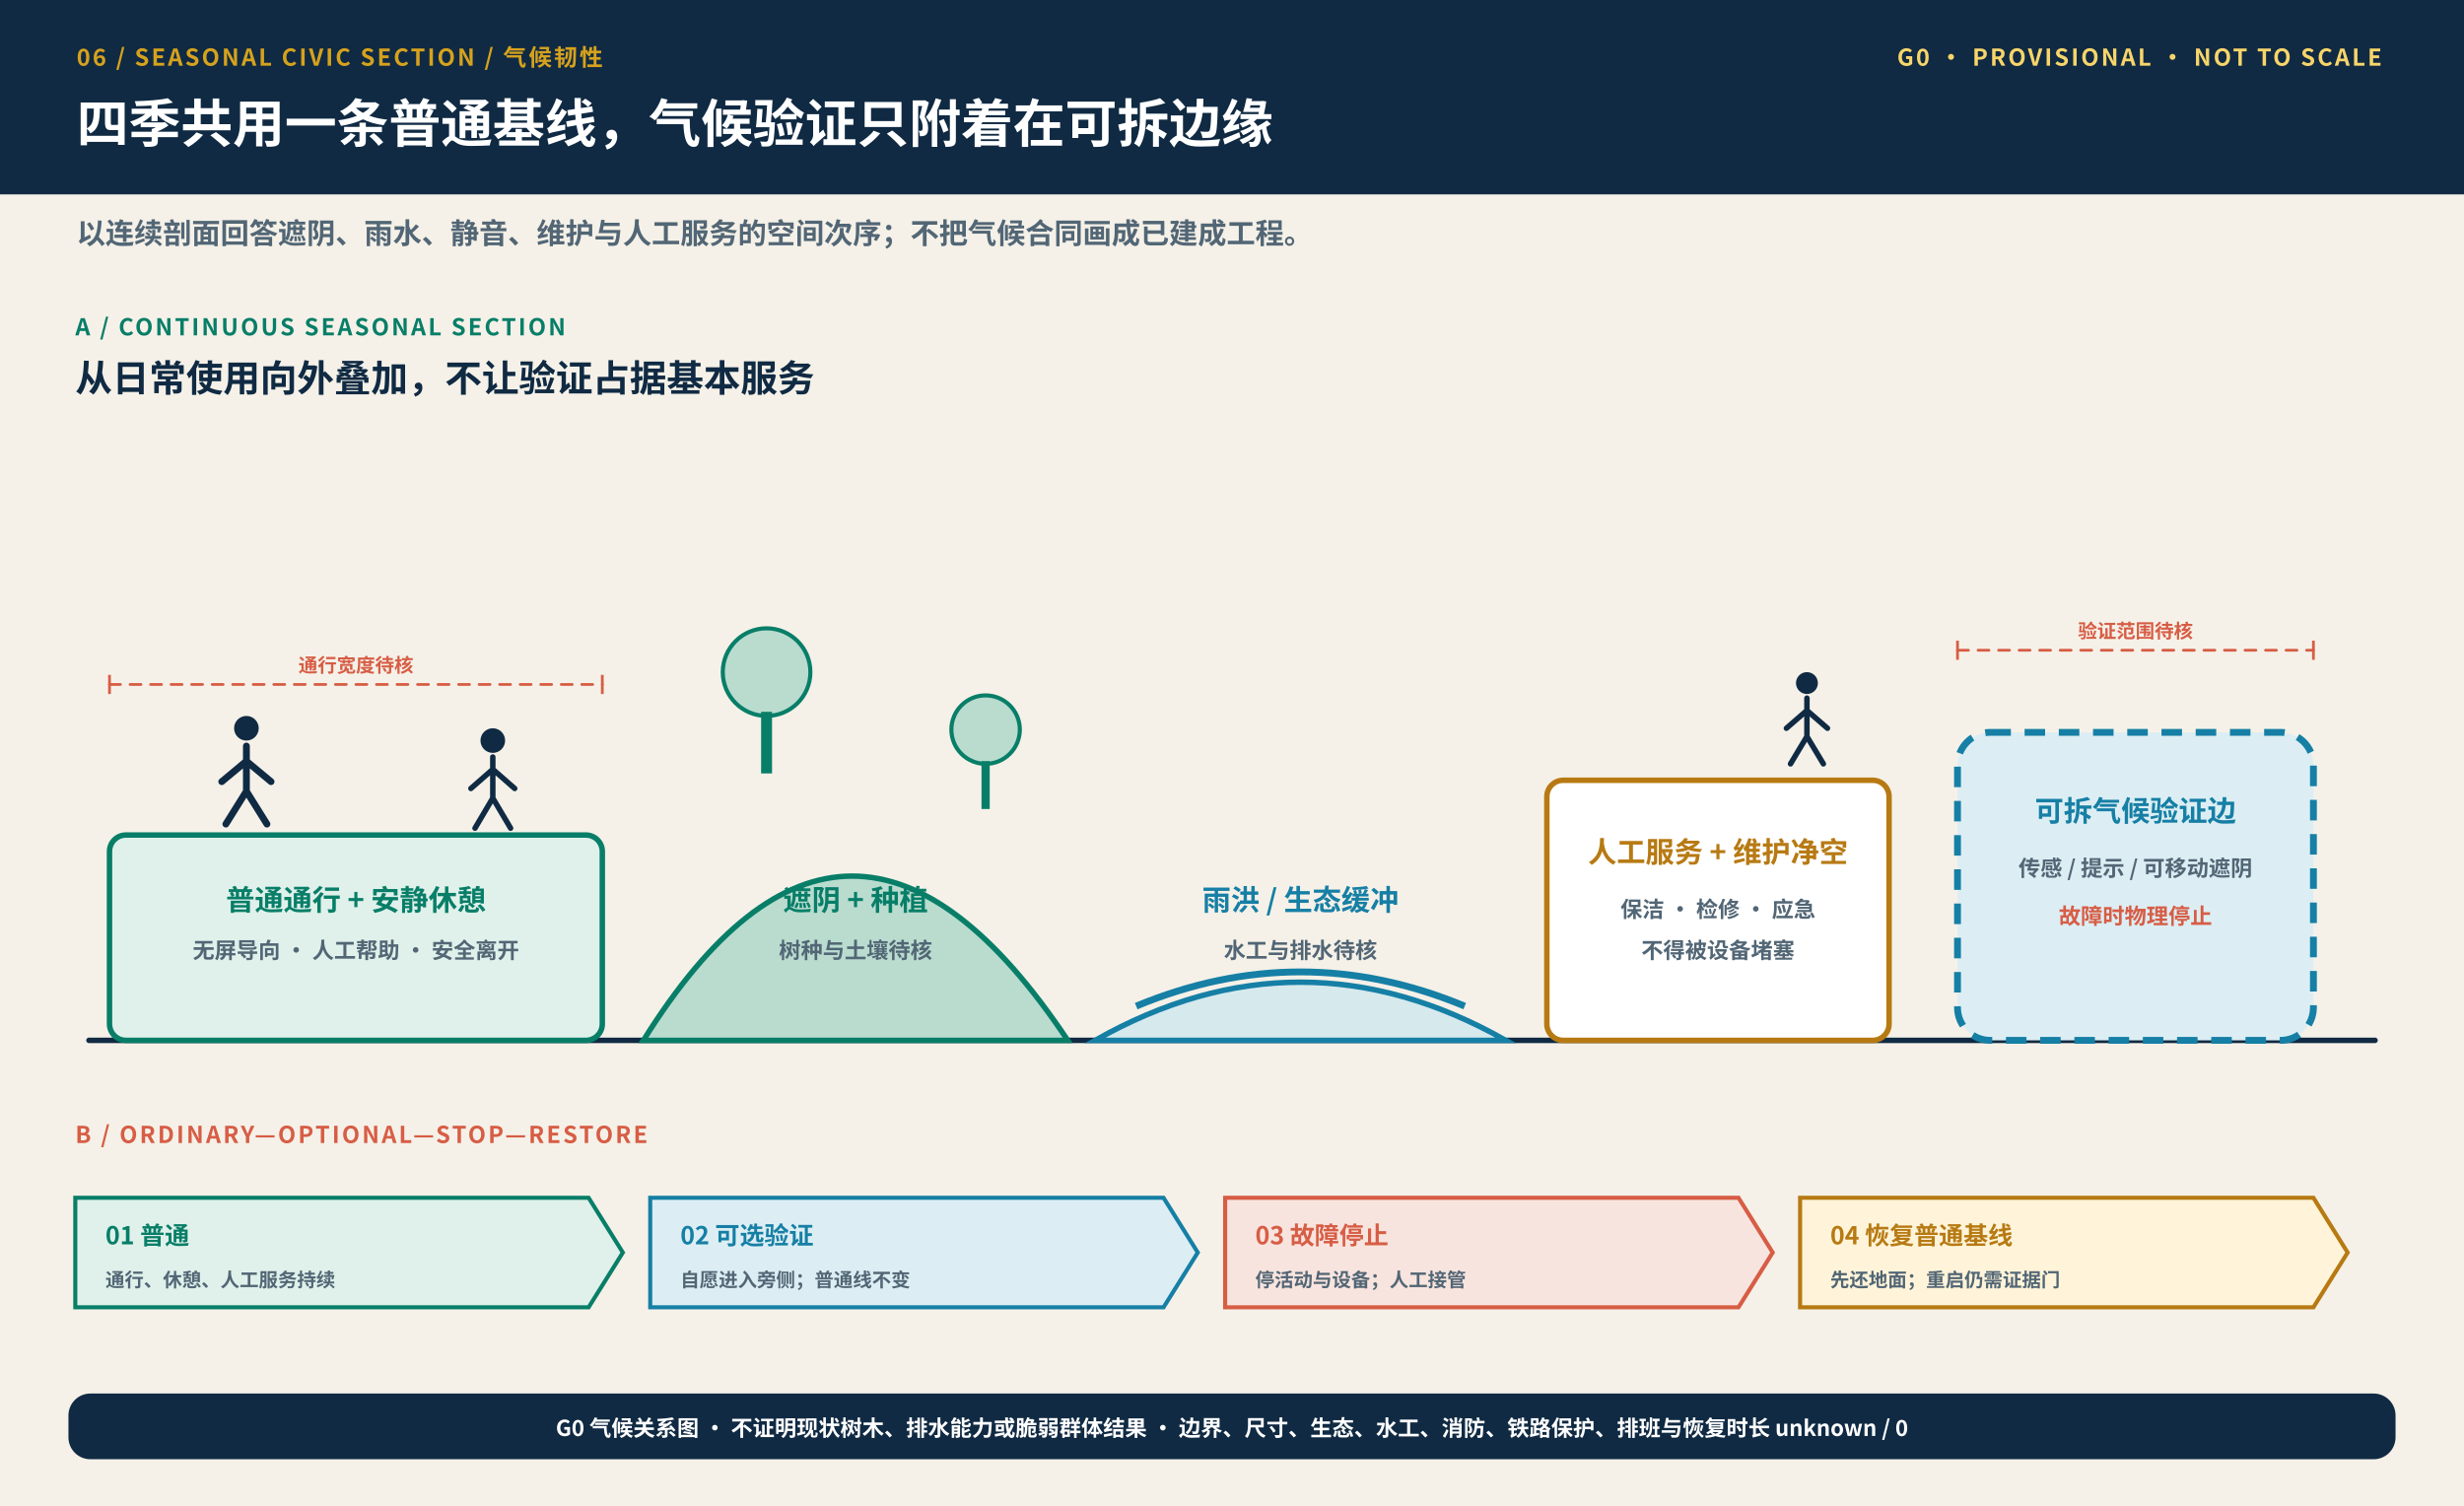
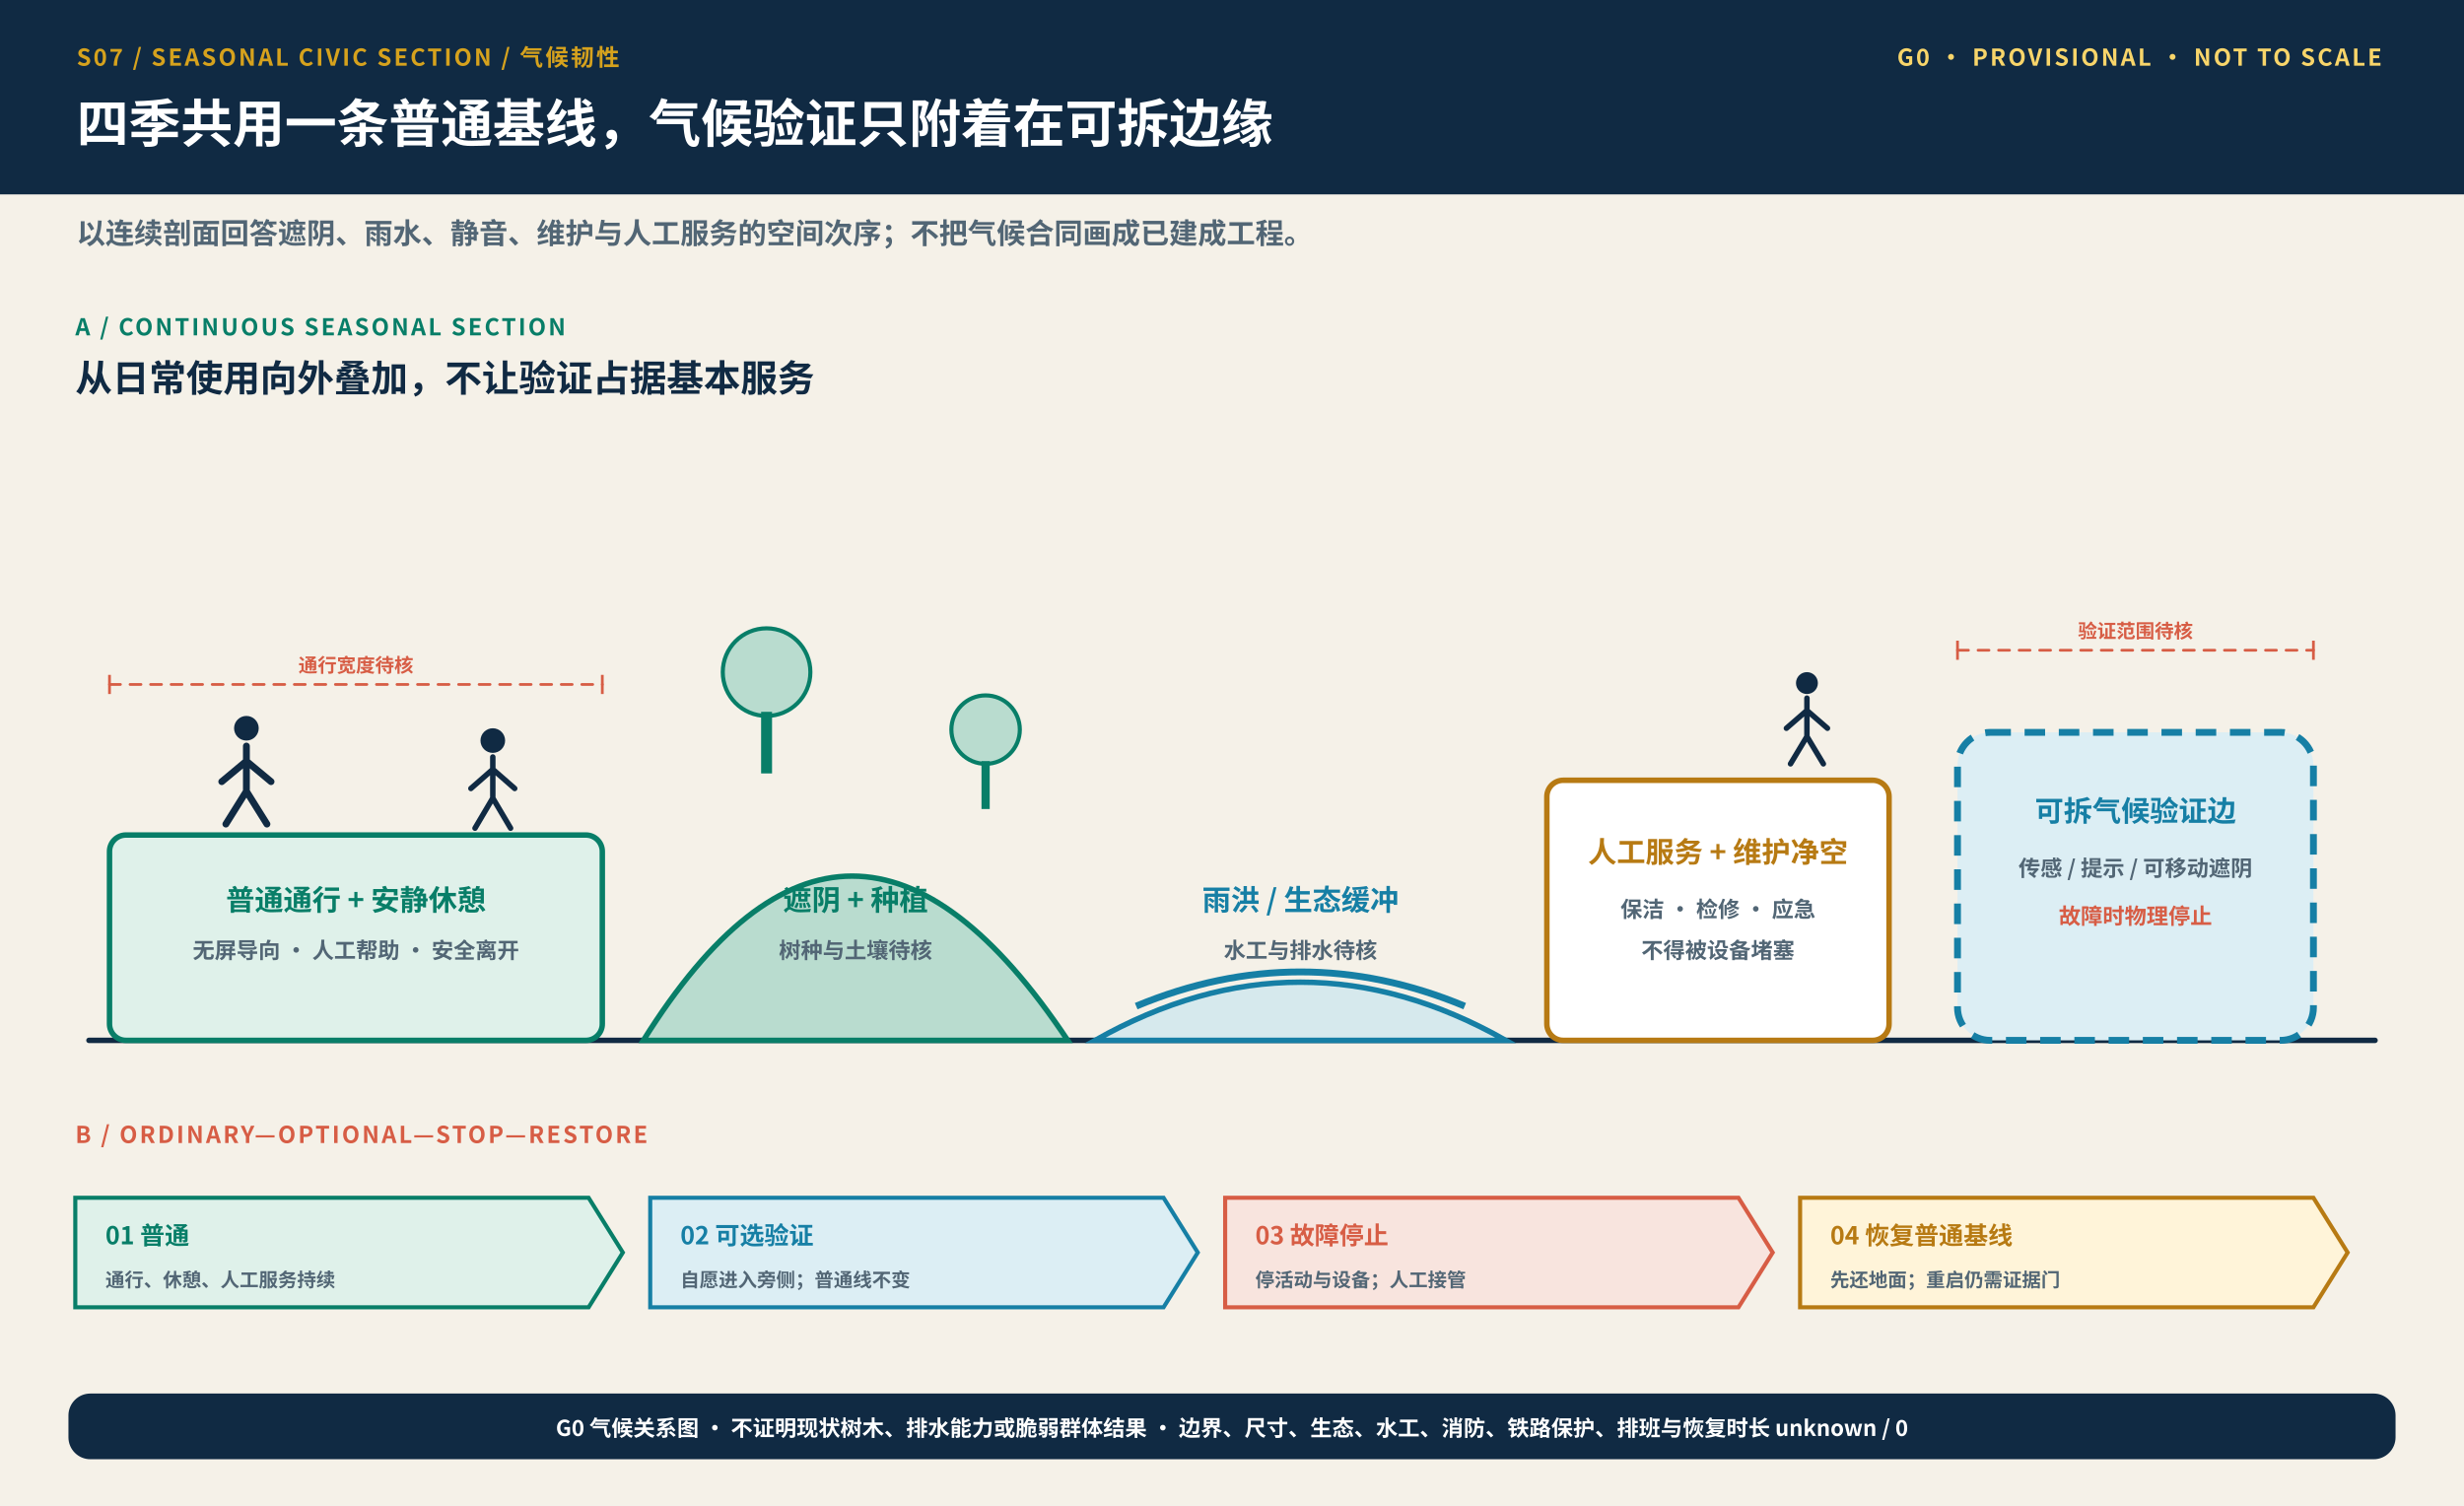
<svg xmlns="http://www.w3.org/2000/svg" width="1800" height="1100" viewBox="0 0 1800 1100" role="img" aria-labelledby="title desc">
  <defs>
    <style>.sans{font-family:"Microsoft YaHei","Noto Sans CJK SC","Segoe UI",Arial,sans-serif}.kicker{font-size:17px;font-weight:900;letter-spacing:1.6px}.head{font-size:38px;font-weight:900}.sub{font-size:21px;font-weight:650}.label{font-size:27px;font-weight:900}.body{font-size:21px;font-weight:760}.small{font-size:18px;font-weight:720}.micro{font-size:16px;font-weight:650}.tiny{font-size:14px;font-weight:650}.number{font-size:42px;font-weight:950}</style>
    <marker id="greenArrow" viewBox="0 0 16 16" refX="13" refY="8" markerWidth="8" markerHeight="8" orient="auto">
      <path d="M1 1 L15 8 L1 15 Z" fill="#087E68" />
    </marker>
    <marker id="blueArrow" viewBox="0 0 16 16" refX="13" refY="8" markerWidth="8" markerHeight="8" orient="auto">
      <path d="M1 1 L15 8 L1 15 Z" fill="#167FA5" />
    </marker>
    <marker id="coralArrow" viewBox="0 0 16 16" refX="13" refY="8" markerWidth="8" markerHeight="8" orient="auto">
      <path d="M1 1 L15 8 L1 15 Z" fill="#D75D45" />
    </marker>
  </defs>
  <rect width="1800" height="1100" fill="#F5F1E8" />
  <rect width="1800" height="142" fill="#102A43" />
-   <text x="56" y="48" class="sans kicker" fill="#D6A21D" text-anchor="start">06 / SEASONAL CIVIC SECTION / 气候韧性</text>
+   <text x="56" y="48" class="sans kicker" fill="#D6A21D" text-anchor="start">S07 / SEASONAL CIVIC SECTION / 气候韧性</text>
  <text x="56" y="104" class="sans head" fill="#FFFFFF" text-anchor="start">四季共用一条普通基线，气候验证只附着在可拆边缘</text>
  <text x="1740" y="48" class="sans kicker" fill="#F8D56A" text-anchor="end">G0 · PROVISIONAL · NOT TO SCALE</text>
  <text x="56" y="178" class="sans sub" fill="#526675" text-anchor="start">以连续剖面回答遮阴、雨水、静音、维护与人工服务的空间次序；不把气候合同画成已建成工程。</text>
  <text x="55" y="245" class="sans kicker" fill="#087E68" text-anchor="start">A / CONTINUOUS SEASONAL SECTION</text>
  <text x="55" y="286" class="sans label" fill="#102A43" text-anchor="start">从日常使用向外叠加，不让验证占据基本服务</text>
  <line x1="65" y1="760" x2="1735" y2="760" stroke="#102A43" stroke-width="4" stroke-linecap="round" />
  <rect x="80" y="610" width="360" height="150" rx="12" fill="#DFF1EA" stroke="#087E68" stroke-width="4" />
  <text x="260" y="665" class="sans body" fill="#087E68" text-anchor="middle">普通通行 + 安静休憩</text>
  <text x="260" y="700" class="sans micro" fill="#526675" text-anchor="middle">无屏导向 · 人工帮助 · 安全离开</text>
  <path d="M470 760 Q620 520 780 760 Z" fill="#B9DCCF" stroke="#087E68" stroke-width="4" />
  <text x="625" y="665" class="sans body" fill="#087E68" text-anchor="middle">遮阴 + 种植</text>
  <text x="625" y="700" class="sans micro" fill="#526675" text-anchor="middle">树种与土壤待核</text>
  <path d="M800 760 Q950 675 1100 760 Z" fill="#D6E9ED" stroke="#167FA5" stroke-width="4" />
  <path d="M830 735 Q950 685 1070 735" fill="none" stroke="#167FA5" stroke-width="5" />
  <text x="950" y="665" class="sans body" fill="#167FA5" text-anchor="middle">雨洪 / 生态缓冲</text>
  <text x="950" y="700" class="sans micro" fill="#526675" text-anchor="middle">水工与排水待核</text>
  <rect x="1130" y="570" width="250" height="190" rx="12" fill="#FFFFFF" stroke="#B77A13" stroke-width="4" />
  <text x="1255" y="630" class="sans body" fill="#B77A13" text-anchor="middle">人工服务 + 维护净空</text>
  <text x="1255" y="670" class="sans micro" fill="#526675" text-anchor="middle">保洁 · 检修 · 应急</text>
  <text x="1255" y="700" class="sans micro" fill="#526675" text-anchor="middle">不得被设备堵塞</text>
  <rect x="1430" y="535" width="260" height="225" rx="24" fill="#DCEEF4" stroke="#167FA5" stroke-width="5" stroke-dasharray="15 10" />
  <text x="1560" y="600" class="sans body" fill="#167FA5" text-anchor="middle">可拆气候验证边</text>
  <text x="1560" y="640" class="sans micro" fill="#526675" text-anchor="middle">传感 / 提示 / 可移动遮阴</text>
  <text x="1560" y="675" class="sans micro" fill="#D75D45" text-anchor="middle">故障时物理停止</text>
  <circle cx="560" cy="491" r="32" fill="#B9DCCF" stroke="#087E68" stroke-width="3" />
  <line x1="560" y1="520" x2="560" y2="565" stroke="#087E68" stroke-width="8" />
  <circle cx="720" cy="533" r="25" fill="#B9DCCF" stroke="#087E68" stroke-width="3" />
  <line x1="720" y1="556" x2="720" y2="591" stroke="#087E68" stroke-width="6" />
  <circle cx="180" cy="532" r="9" fill="#102A43" />
  <path d="M180 545 L180 578 M180 556 L162 571 M180 556 L198 571 M180 578 L165 602 M180 578 L195 602" fill="none" stroke="#102A43" stroke-width="5" stroke-linecap="round" />
  <circle cx="360" cy="541" r="9" fill="#102A43" />
  <path d="M360 553 L360 583 M360 562 L344 576 M360 562 L376 576 M360 583 L347 605 M360 583 L373 605" fill="none" stroke="#102A43" stroke-width="4" stroke-linecap="round" />
  <circle cx="1320" cy="499" r="8" fill="#102A43" />
  <path d="M1320 510 L1320 538 M1320 519 L1305 532 M1320 519 L1335 532 M1320 538 L1308 558 M1320 538 L1332 558" fill="none" stroke="#102A43" stroke-width="4" stroke-linecap="round" />
  <line x1="80" y1="500" x2="440" y2="500" stroke="#D75D45" stroke-width="2" stroke-linecap="round" stroke-dasharray="8 7" />
  <path d="M80 493 L80 507 M440 493 L440 507" stroke="#D75D45" stroke-width="2" />
  <text x="260" y="491" class="sans tiny" fill="#D75D45" text-anchor="middle">通行宽度待核</text>
  <line x1="1430" y1="475" x2="1690" y2="475" stroke="#D75D45" stroke-width="2" stroke-linecap="round" stroke-dasharray="8 7" />
  <path d="M1430 468 L1430 482 M1690 468 L1690 482" stroke="#D75D45" stroke-width="2" />
  <text x="1560" y="466" class="sans tiny" fill="#D75D45" text-anchor="middle">验证范围待核</text>
  <text x="55" y="835" class="sans kicker" fill="#D75D45" text-anchor="start">B / ORDINARY—OPTIONAL—STOP—RESTORE</text>
  <path d="M55 875 L430 875 L455 915 L430 955 L55 955 Z" fill="#DFF1EA" stroke="#087E68" stroke-width="3" />
  <text x="77" y="909" class="sans small" fill="#087E68" text-anchor="start">01 普通</text>
  <text x="77" y="940" class="sans tiny" fill="#526675" text-anchor="start">通行、休憩、人工服务持续</text>
  <path d="M475 875 L850 875 L875 915 L850 955 L475 955 Z" fill="#DCEEF4" stroke="#167FA5" stroke-width="3" />
  <text x="497" y="909" class="sans small" fill="#167FA5" text-anchor="start">02 可选验证</text>
  <text x="497" y="940" class="sans tiny" fill="#526675" text-anchor="start">自愿进入旁侧；普通线不变</text>
  <path d="M895 875 L1270 875 L1295 915 L1270 955 L895 955 Z" fill="#F8E4DE" stroke="#D75D45" stroke-width="3" />
  <text x="917" y="909" class="sans small" fill="#D75D45" text-anchor="start">03 故障停止</text>
  <text x="917" y="940" class="sans tiny" fill="#526675" text-anchor="start">停活动与设备；人工接管</text>
  <path d="M1315 875 L1690 875 L1715 915 L1690 955 L1315 955 Z" fill="#FFF4D9" stroke="#B77A13" stroke-width="3" />
  <text x="1337" y="909" class="sans small" fill="#B77A13" text-anchor="start">04 恢复普通基线</text>
  <text x="1337" y="940" class="sans tiny" fill="#526675" text-anchor="start">先还地面；重启仍需证据门</text>
  <rect x="50" y="1018" width="1700" height="48" rx="16" fill="#102A43" />
  <text x="900" y="1049" class="sans micro" fill="#FFFFFF" text-anchor="middle">G0 气候关系图 · 不证明现状树木、排水能力或脆弱群体结果 · 边界、尺寸、生态、水工、消防、铁路保护、排班与恢复时长 unknown / 0</text>
</svg>
